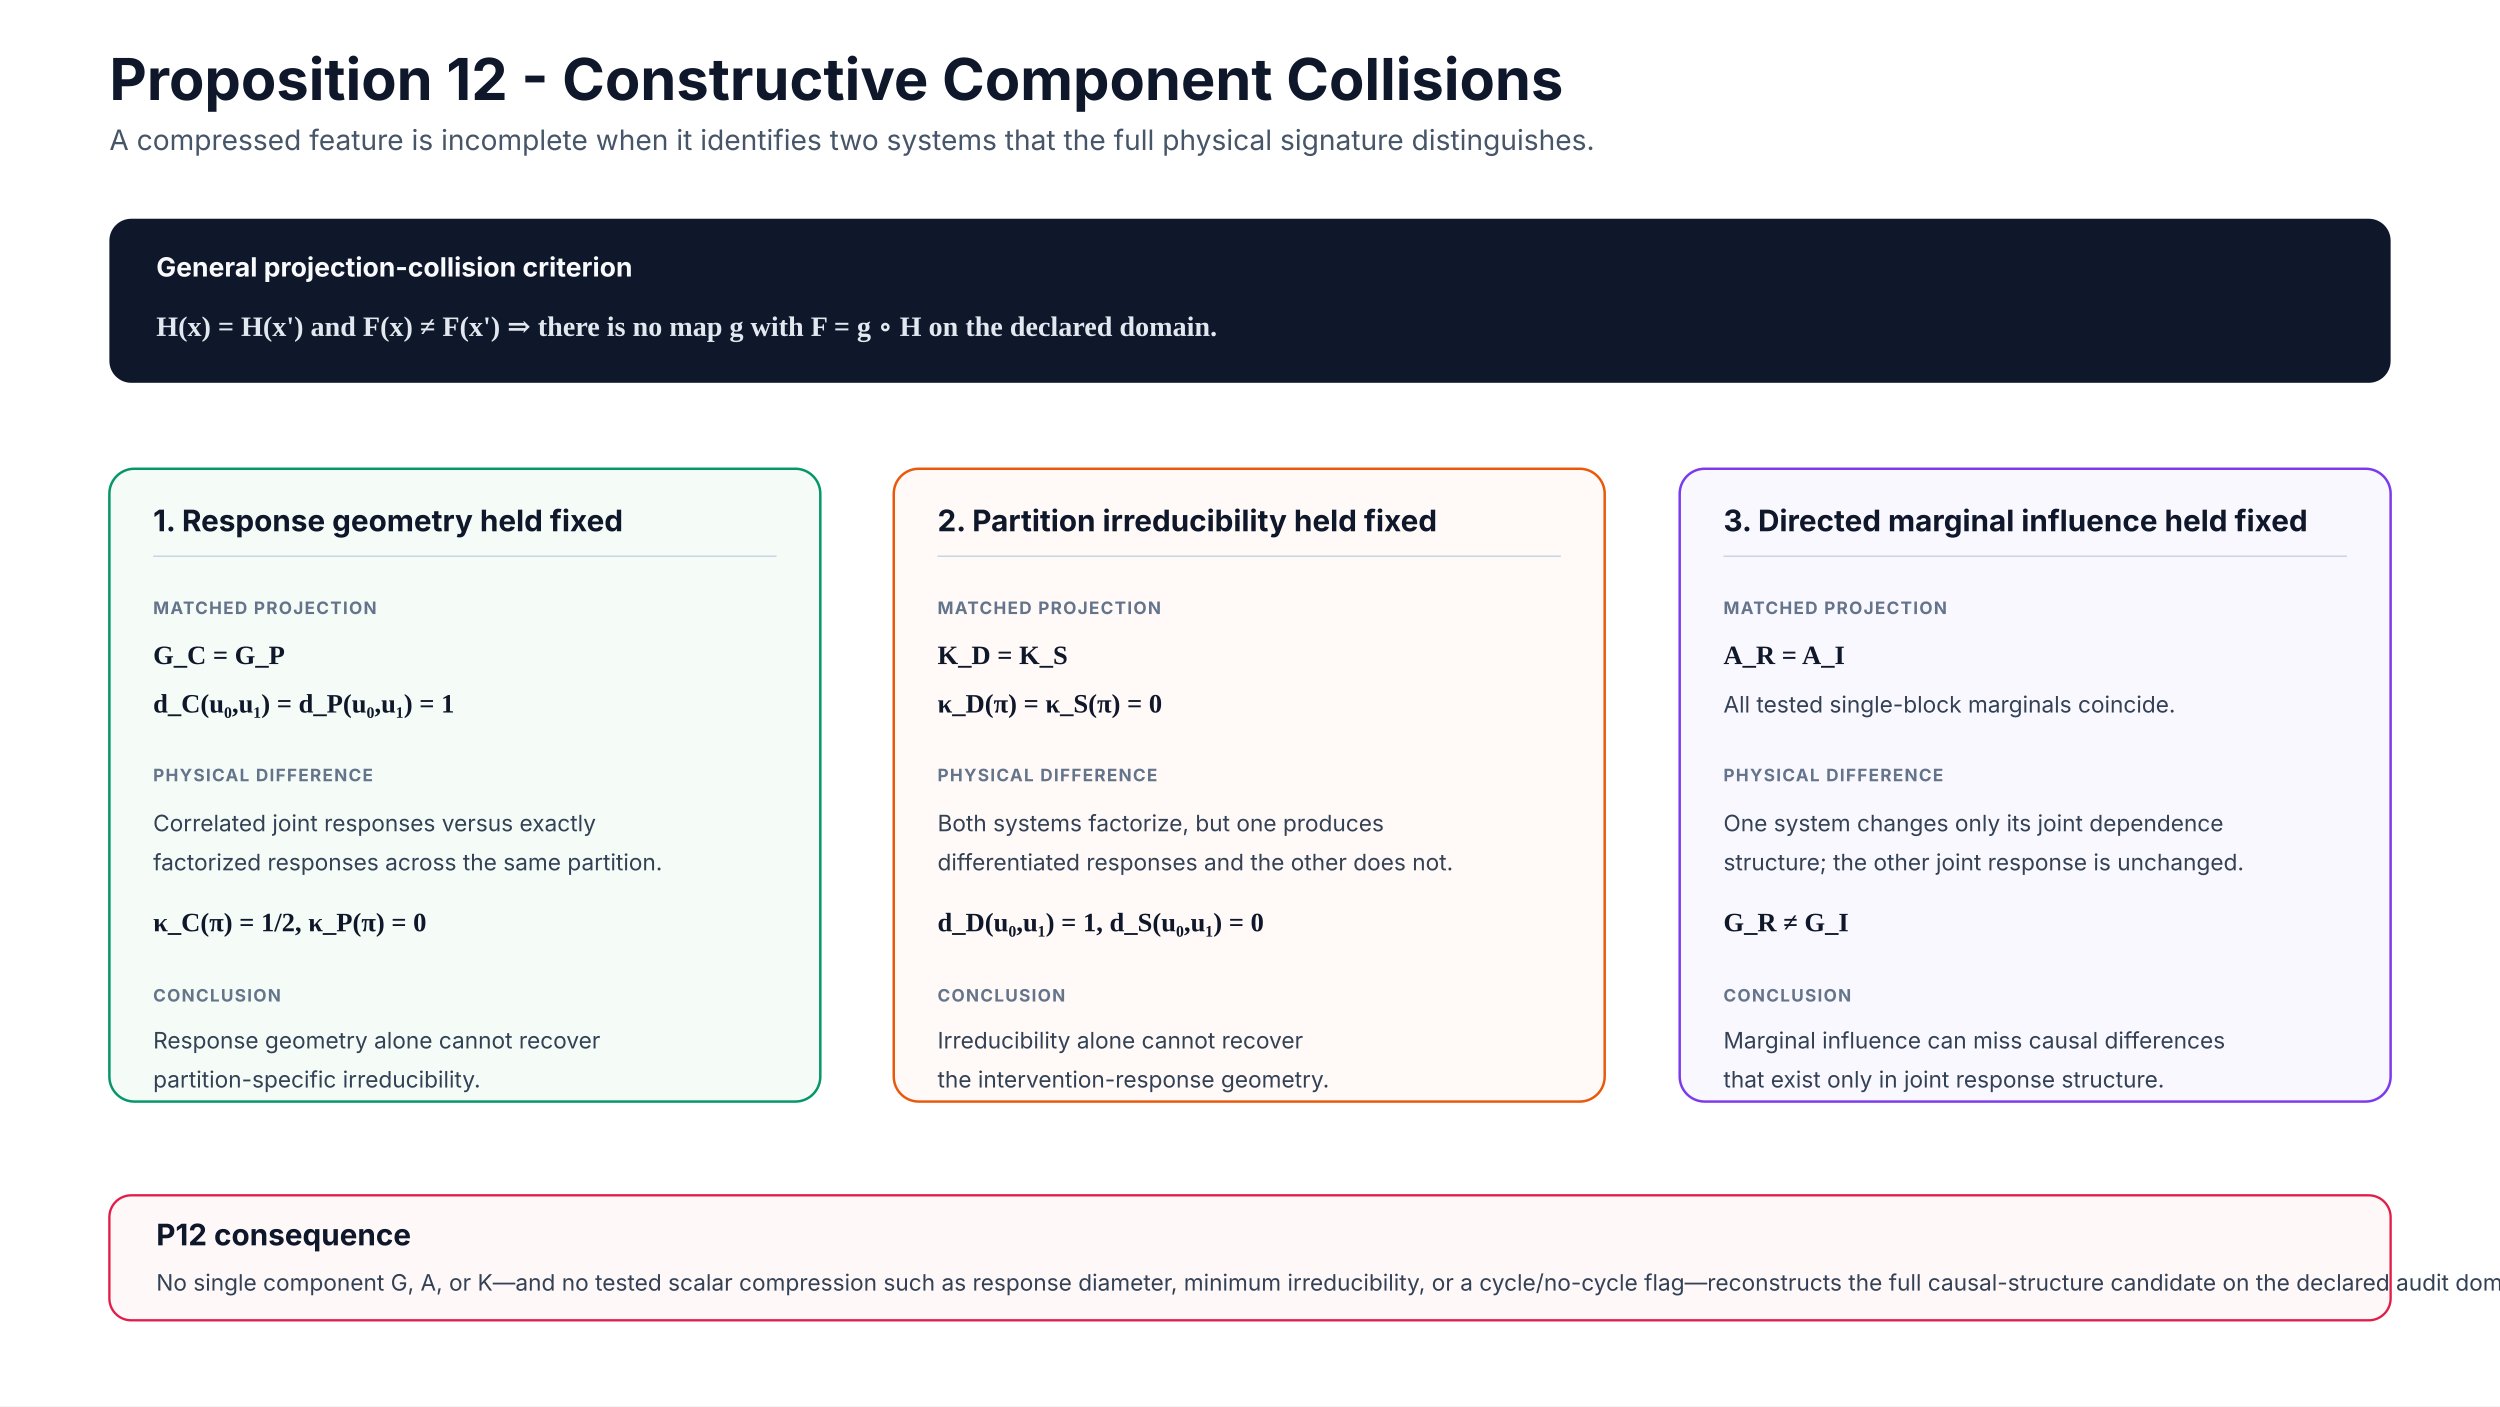
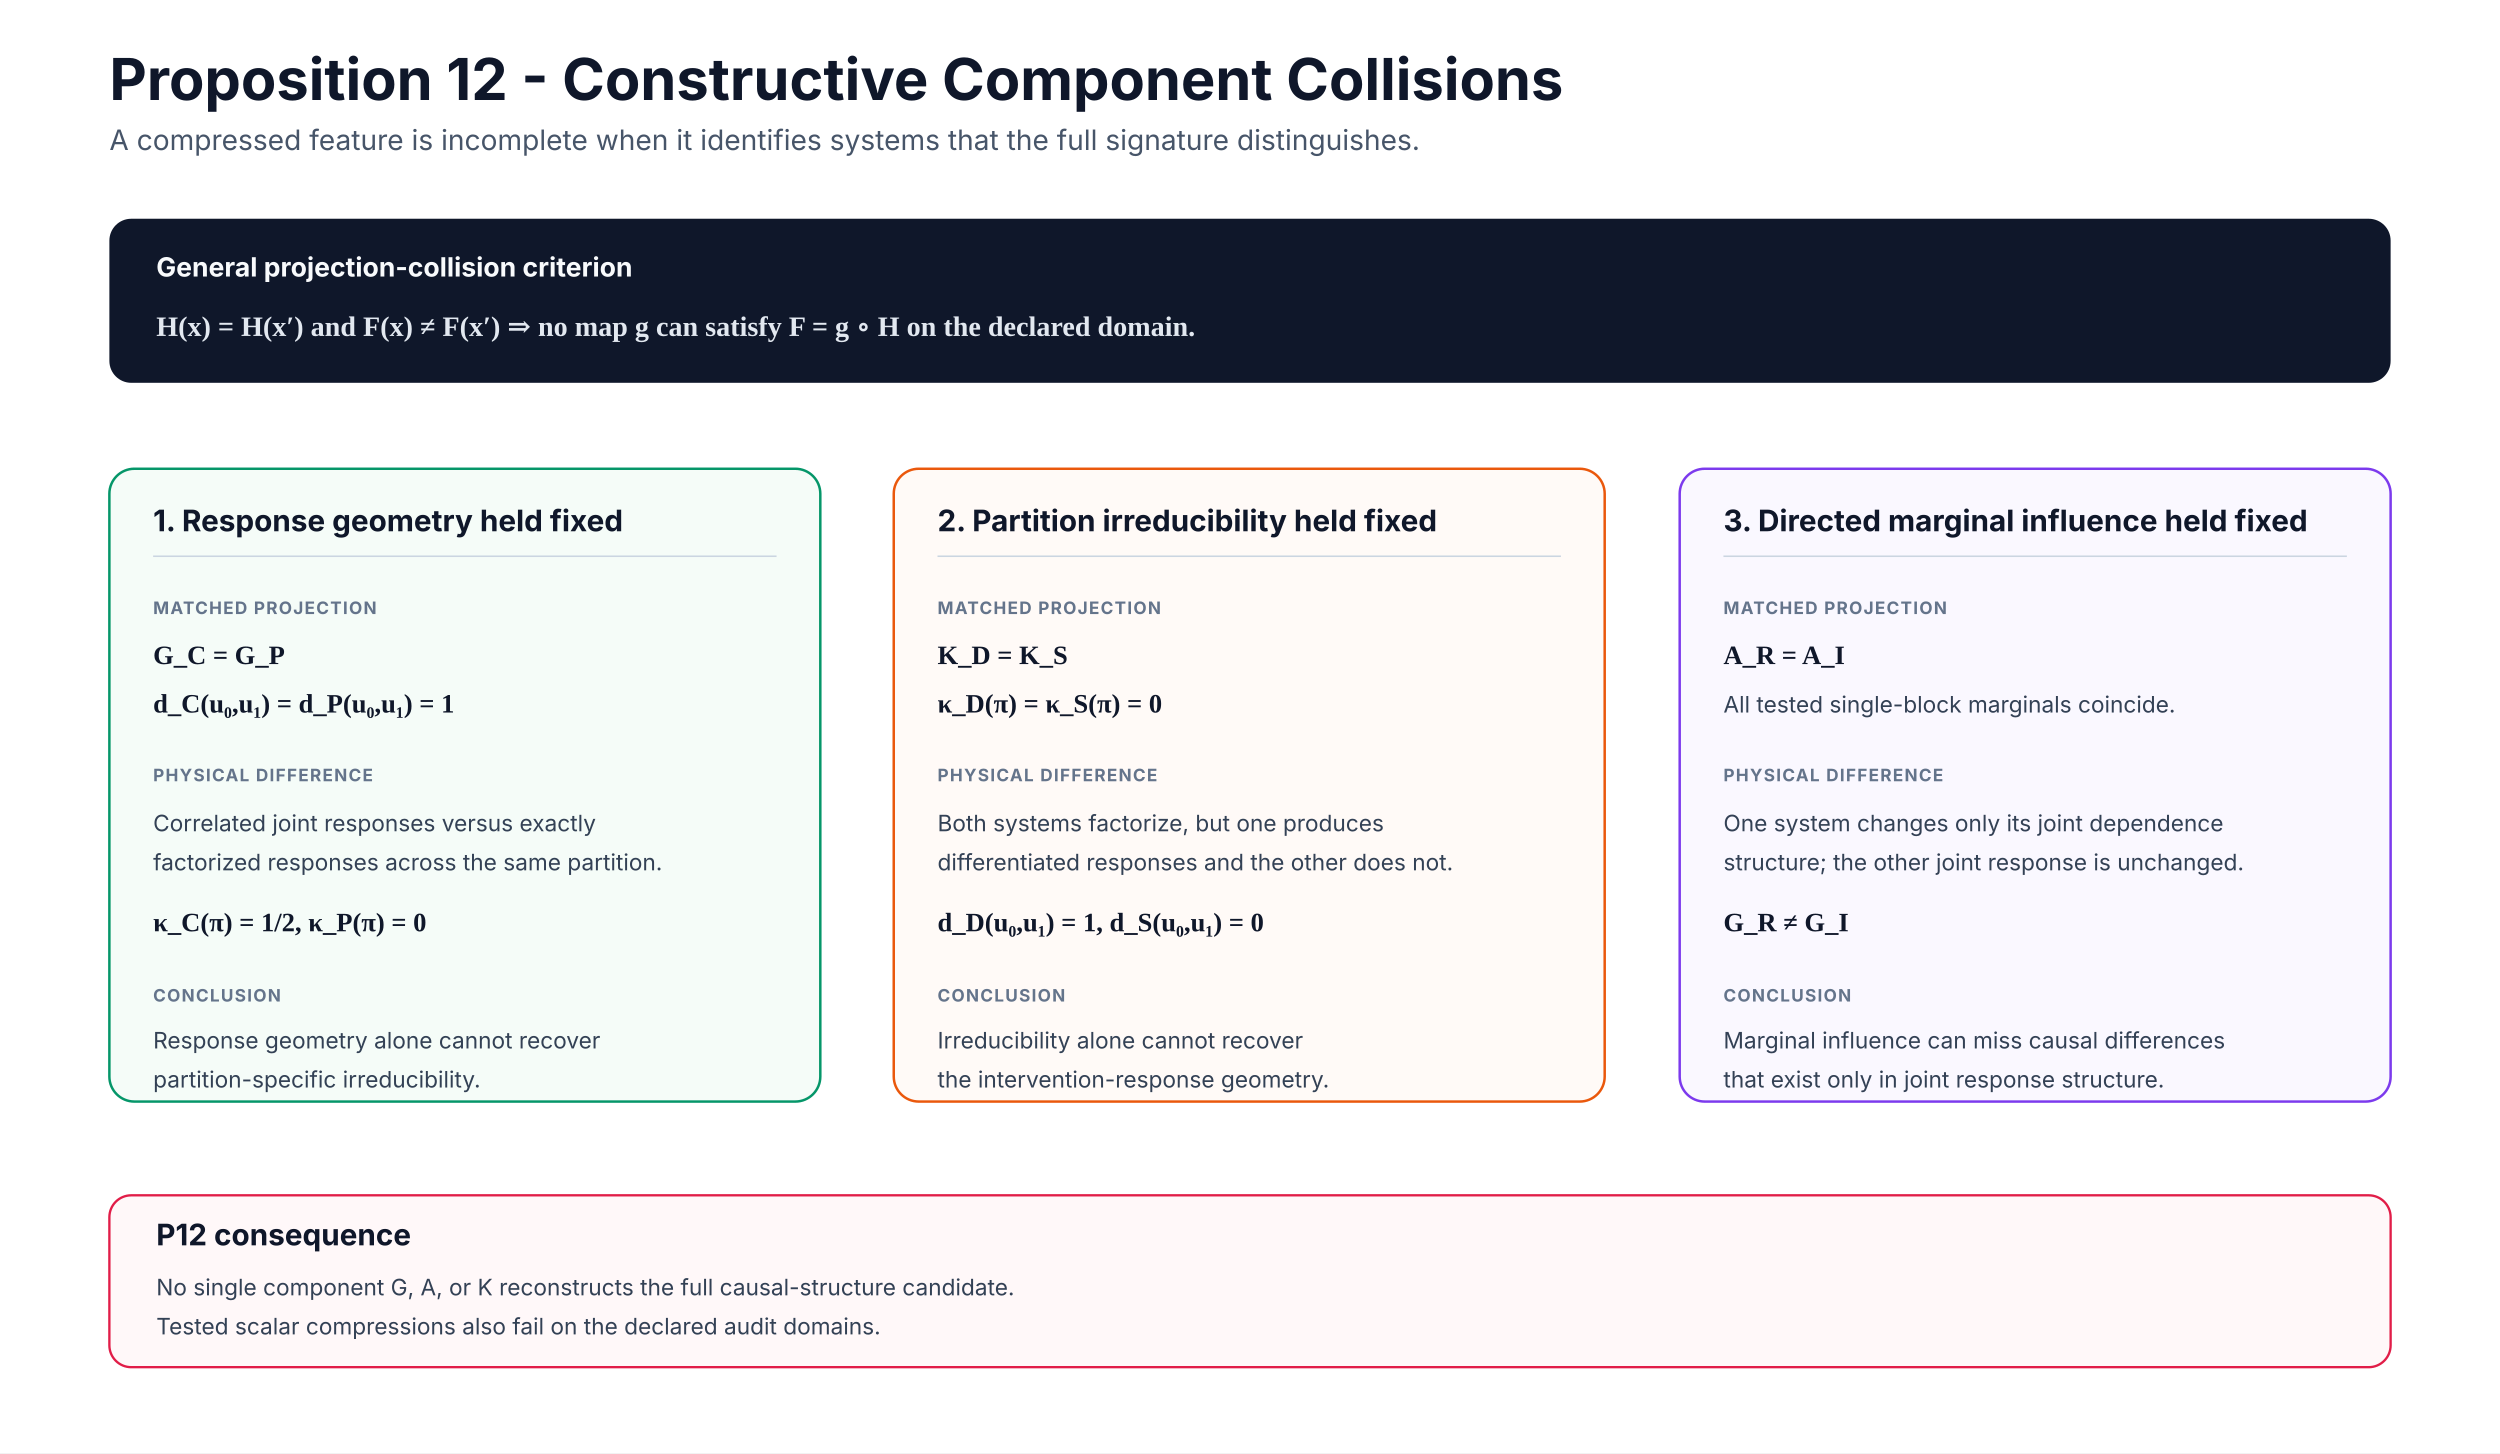
- <svg xmlns="http://www.w3.org/2000/svg" width="1600" height="900" viewBox="0 0 1600 900" role="img" aria-labelledby="title desc">
+ <svg xmlns="http://www.w3.org/2000/svg" width="1600" height="930" viewBox="0 0 1600 930" role="img" aria-labelledby="title desc">
  <defs>
-     <style>
-       .title{font:700 37px Inter,Segoe UI,Arial,sans-serif;fill:#0f172a}
-       .subtitle{font:400 18px Inter,Segoe UI,Arial,sans-serif;fill:#475569}
-       .head{font:700 19px Inter,Segoe UI,Arial,sans-serif;fill:#0f172a}
-       .body{font:400 14.5px Inter,Segoe UI,Arial,sans-serif;fill:#334155}
-       .label{font:700 11px Inter,Segoe UI,Arial,sans-serif;letter-spacing:.8px;fill:#64748b}
-       .eq{font:600 17px Georgia,'Times New Roman',serif;fill:#0f172a}
-       .divider{stroke:#cbd5e1;stroke-width:1}
-     </style>
+     <style>.title{font:700 37px Inter,Segoe UI,Arial,sans-serif;fill:#0f172a}.subtitle{font:400 18px Inter,Segoe UI,Arial,sans-serif;fill:#475569}.head{font:700 19px Inter,Segoe UI,Arial,sans-serif;fill:#0f172a}.body{font:400 14.5px Inter,Segoe UI,Arial,sans-serif;fill:#334155}.label{font:700 11px Inter,Segoe UI,Arial,sans-serif;letter-spacing:.8px;fill:#64748b}.eq{font:600 17px Georgia,'Times New Roman',serif;fill:#0f172a}.divider{stroke:#cbd5e1;stroke-width:1}</style>
  </defs>
-   <rect width="1600" height="900" fill="#ffffff" />
+   <rect width="1600" height="930" fill="#ffffff" />
  <text x="70" y="64" class="title">Proposition 12 - Constructive Component Collisions</text>
-   <text x="70" y="96" class="subtitle">A compressed feature is incomplete when it identifies two systems that the full physical signature distinguishes.</text>
+   <text x="70" y="96" class="subtitle">A compressed feature is incomplete when it identifies systems that the full signature distinguishes.</text>
  <rect x="70" y="140" width="1460" height="105" rx="14" fill="#0f172a" />
  <text x="100" y="177" style="font:700 17px Inter,Segoe UI,Arial,sans-serif;fill:#f8fafc">General projection-collision criterion</text>
-   <text x="100" y="215" style="font:600 18px Georgia,'Times New Roman',serif;fill:#e2e8f0">H(x) = H(x')  and  F(x) ≠ F(x')   ⇒   there is no map g with F = g ∘ H on the declared domain.</text>
+   <text x="100" y="215" style="font:600 18px Georgia,'Times New Roman',serif;fill:#e2e8f0">H(x) = H(x′) and F(x) ≠ F(x′) ⇒ no map g can satisfy F = g ∘ H on the declared domain.</text>
  <rect x="70" y="300" width="455" height="405" rx="16" fill="#f5fcf8" stroke="#059669" stroke-width="1.6" />
  <text x="98" y="340" class="head">1. Response geometry held fixed</text>
  <line x1="98" y1="356" x2="497" y2="356" class="divider" />
  <text x="98" y="393" class="label">MATCHED PROJECTION</text>
  <text x="98" y="425" class="eq">G_C = G_P</text>
  <text x="98" y="456" class="eq">d_C(u₀,u₁) = d_P(u₀,u₁) = 1</text>
  <text x="98" y="500" class="label">PHYSICAL DIFFERENCE</text>
  <text x="98" y="532" class="body">Correlated joint responses versus exactly</text>
  <text x="98" y="557" class="body">factorized responses across the same partition.</text>
-   <text x="98" y="596" class="eq">κ_C(π) = 1/2,   κ_P(π) = 0</text>
+   <text x="98" y="596" class="eq">κ_C(π) = 1/2, κ_P(π) = 0</text>
  <text x="98" y="641" class="label">CONCLUSION</text>
  <text x="98" y="671" class="body">Response geometry alone cannot recover</text>
  <text x="98" y="696" class="body">partition-specific irreducibility.</text>
  <rect x="572" y="300" width="455" height="405" rx="16" fill="#fffaf7" stroke="#ea580c" stroke-width="1.6" />
  <text x="600" y="340" class="head">2. Partition irreducibility held fixed</text>
  <line x1="600" y1="356" x2="999" y2="356" class="divider" />
  <text x="600" y="393" class="label">MATCHED PROJECTION</text>
  <text x="600" y="425" class="eq">K_D = K_S</text>
  <text x="600" y="456" class="eq">κ_D(π) = κ_S(π) = 0</text>
  <text x="600" y="500" class="label">PHYSICAL DIFFERENCE</text>
  <text x="600" y="532" class="body">Both systems factorize, but one produces</text>
  <text x="600" y="557" class="body">differentiated responses and the other does not.</text>
-   <text x="600" y="596" class="eq">d_D(u₀,u₁) = 1,   d_S(u₀,u₁) = 0</text>
+   <text x="600" y="596" class="eq">d_D(u₀,u₁) = 1, d_S(u₀,u₁) = 0</text>
  <text x="600" y="641" class="label">CONCLUSION</text>
  <text x="600" y="671" class="body">Irreducibility alone cannot recover</text>
  <text x="600" y="696" class="body">the intervention-response geometry.</text>
  <rect x="1075" y="300" width="455" height="405" rx="16" fill="#faf8ff" stroke="#7c3aed" stroke-width="1.6" />
  <text x="1103" y="340" class="head">3. Directed marginal influence held fixed</text>
  <line x1="1103" y1="356" x2="1502" y2="356" class="divider" />
  <text x="1103" y="393" class="label">MATCHED PROJECTION</text>
  <text x="1103" y="425" class="eq">A_R = A_I</text>
  <text x="1103" y="456" class="body">All tested single-block marginals coincide.</text>
  <text x="1103" y="500" class="label">PHYSICAL DIFFERENCE</text>
  <text x="1103" y="532" class="body">One system changes only its joint dependence</text>
  <text x="1103" y="557" class="body">structure; the other joint response is unchanged.</text>
  <text x="1103" y="596" class="eq">G_R ≠ G_I</text>
  <text x="1103" y="641" class="label">CONCLUSION</text>
  <text x="1103" y="671" class="body">Marginal influence can miss causal differences</text>
  <text x="1103" y="696" class="body">that exist only in joint response structure.</text>
-   <rect x="70" y="765" width="1460" height="80" rx="14" fill="#fff8f9" stroke="#e11d48" stroke-width="1.5" />
+   <rect x="70" y="765" width="1460" height="110" rx="14" fill="#fff8f9" stroke="#e11d48" stroke-width="1.5" />
  <text x="100" y="797" class="head">P12 consequence</text>
-   <text x="100" y="826" class="body">No single component G, A, or K—and no tested scalar compression such as response diameter, minimum irreducibility, or a cycle/no-cycle flag—reconstructs the full causal-structure candidate on the declared audit domains.</text>
+   <text x="100" y="829" class="body">No single component G, A, or K reconstructs the full causal-structure candidate.</text>
+   <text x="100" y="854" class="body">Tested scalar compressions also fail on the declared audit domains.</text>
</svg>
